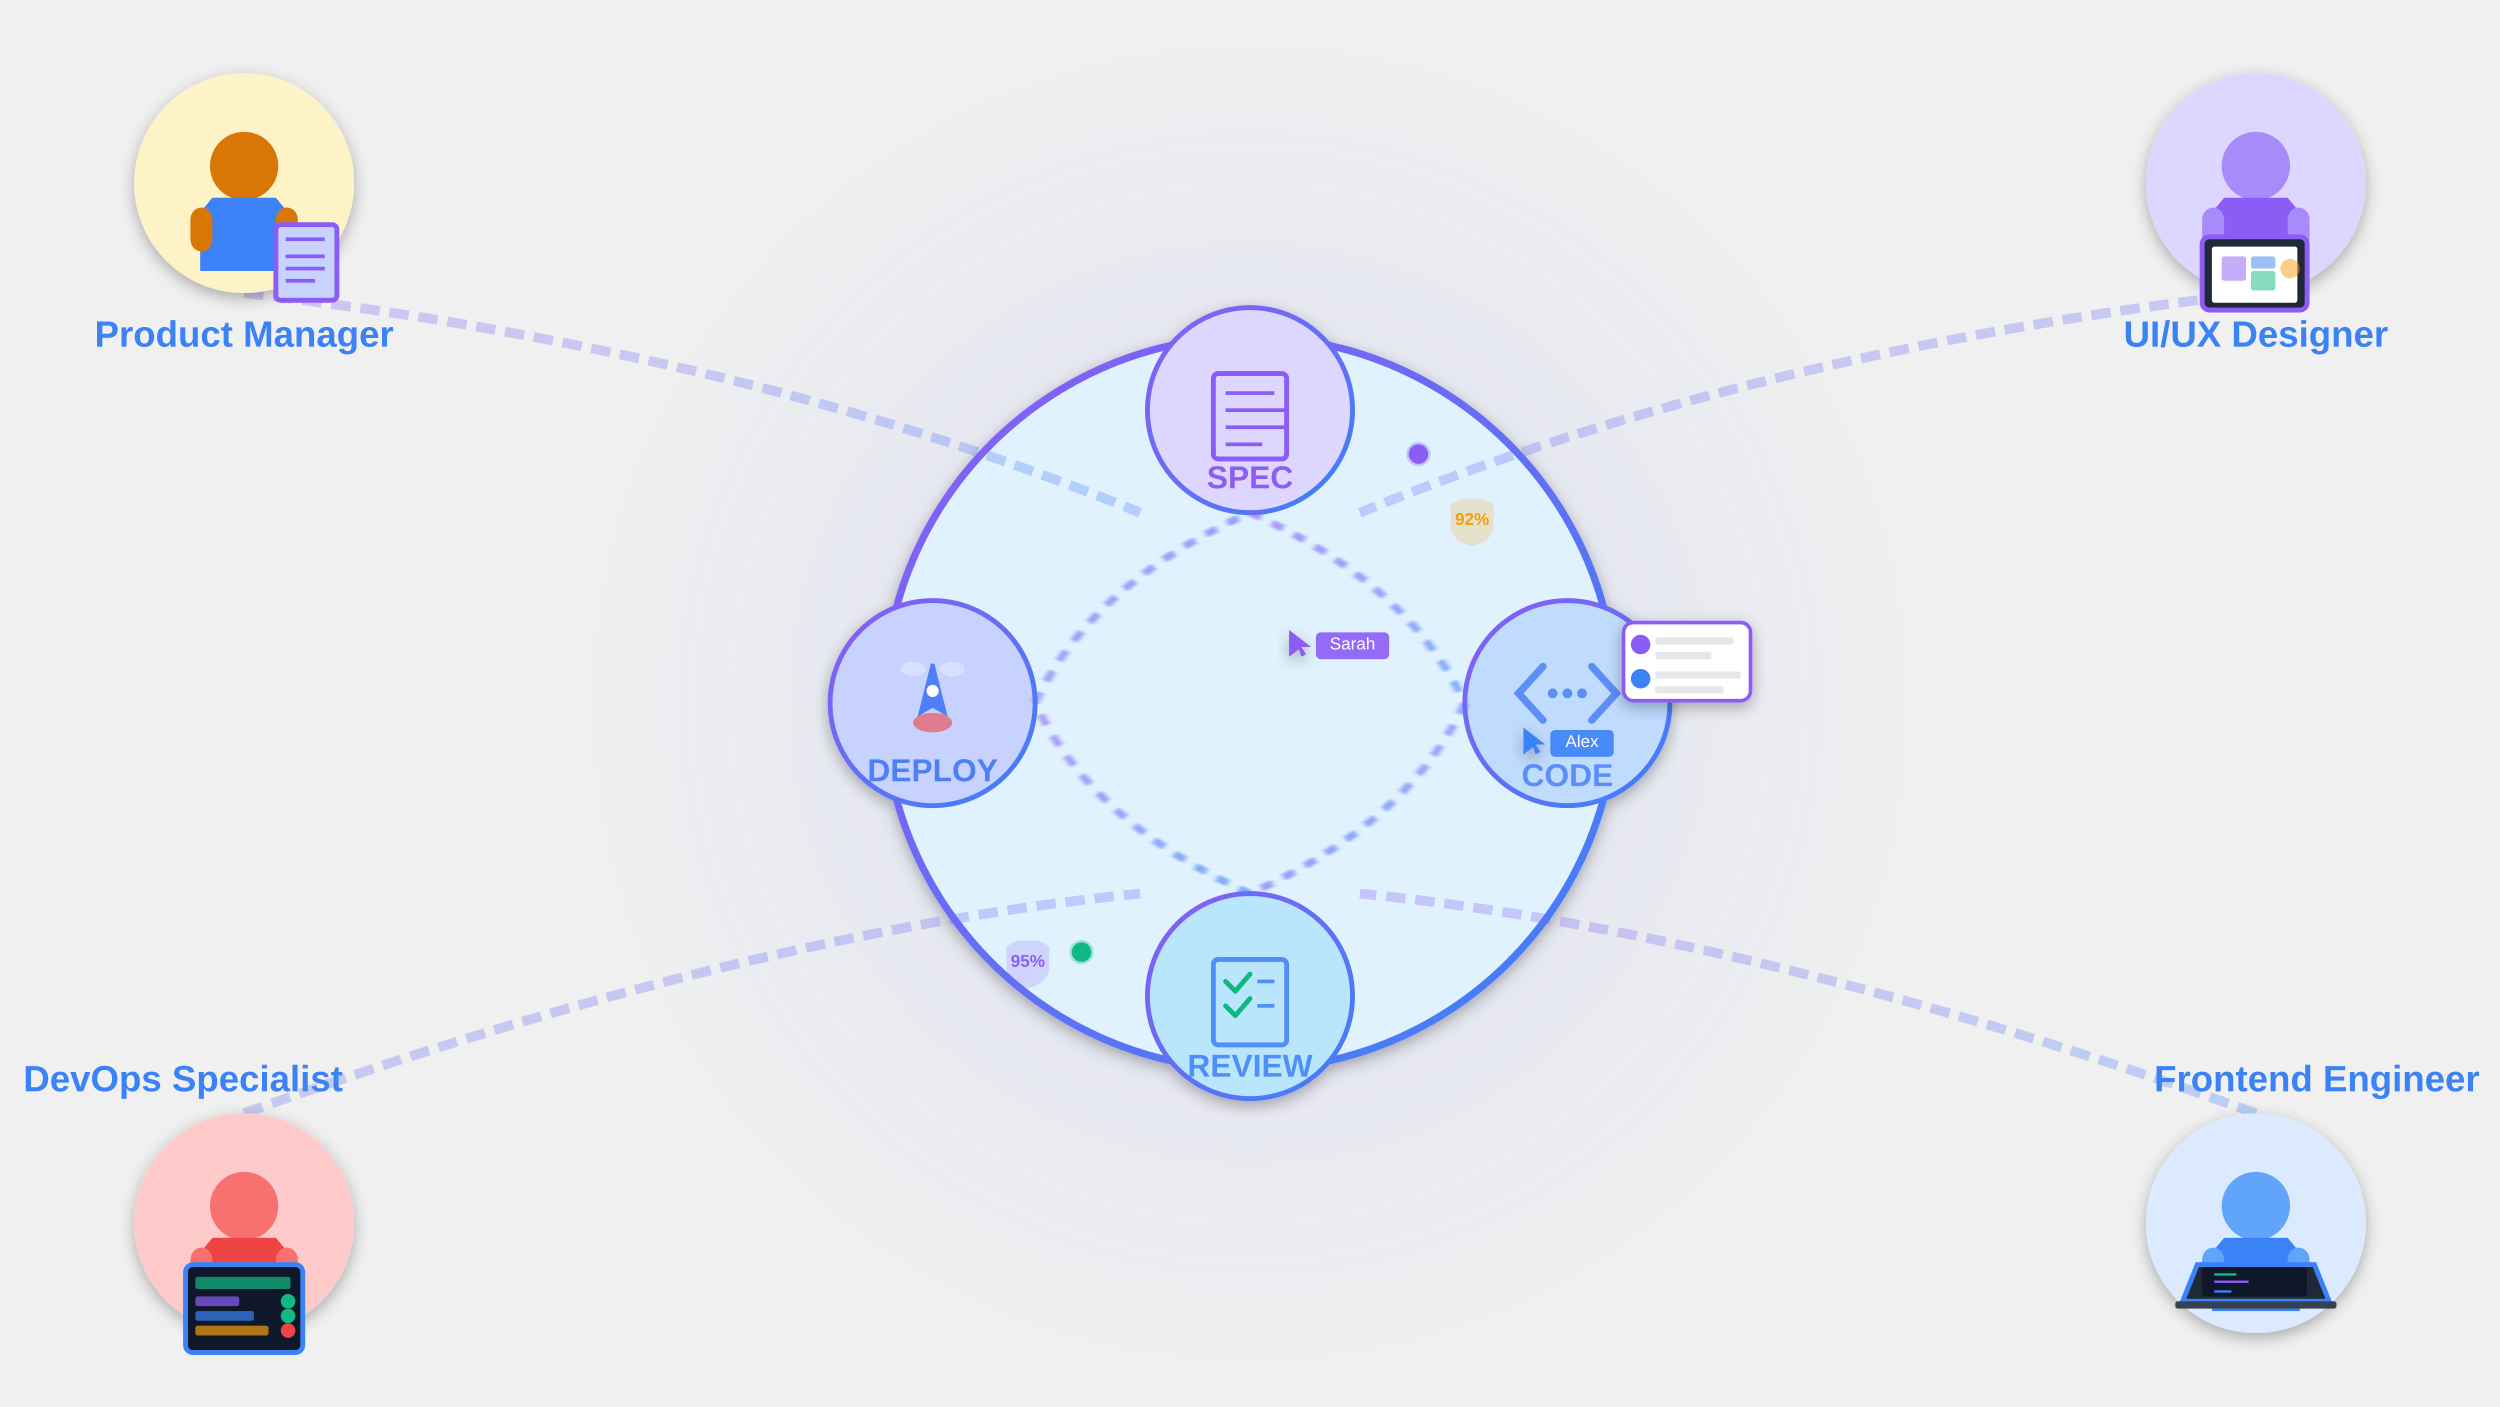
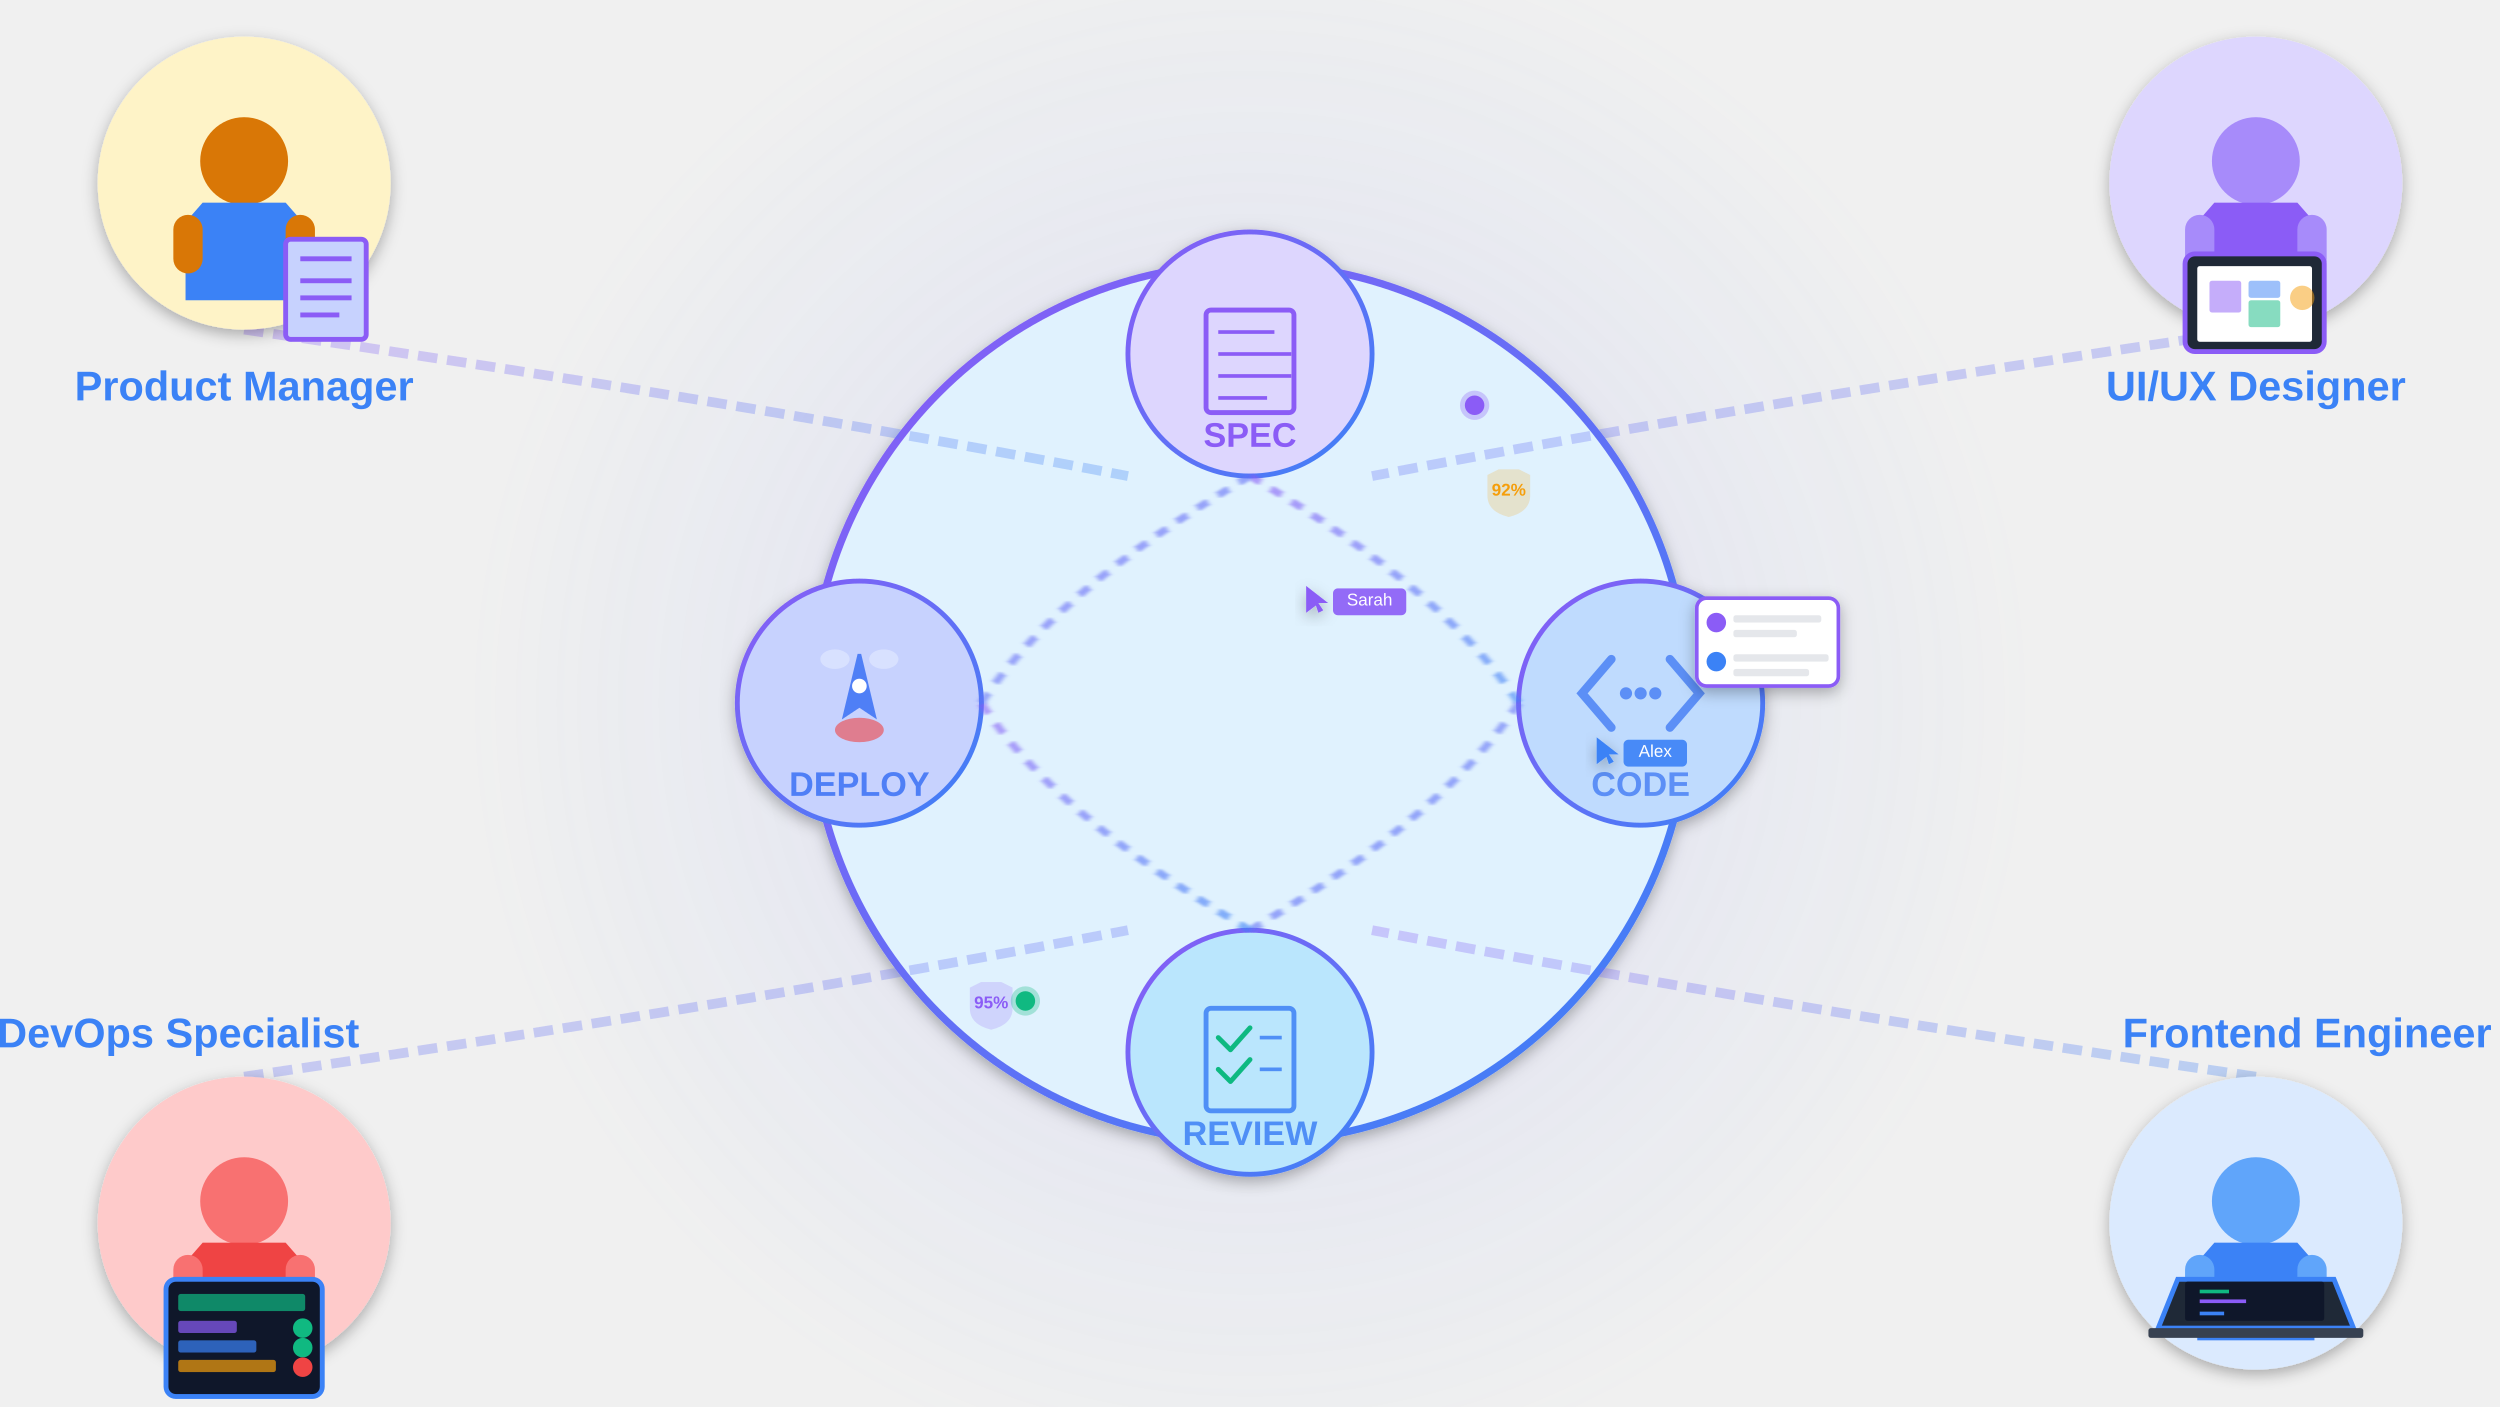
<svg xmlns="http://www.w3.org/2000/svg" viewBox="0 0 1024 576" width="1024" height="576">
  <defs>
    <linearGradient id="primaryGradient" x1="0%" y1="0%" x2="100%" y2="100%">
      <stop offset="0%" style="stop-color:#8b5cf6;stop-opacity:1" />
      <stop offset="100%" style="stop-color:#3b82f6;stop-opacity:1" />
    </linearGradient>
    <linearGradient id="secondaryGradient" x1="0%" y1="0%" x2="100%" y2="100%">
      <stop offset="0%" style="stop-color:#a78bfa;stop-opacity:1" />
      <stop offset="100%" style="stop-color:#60a5fa;stop-opacity:1" />
    </linearGradient>
    <radialGradient id="glowGradient" cx="50%" cy="50%" r="50%">
      <stop offset="0%" style="stop-color:#8b5cf6;stop-opacity:0.3" />
      <stop offset="100%" style="stop-color:#3b82f6;stop-opacity:0" />
    </radialGradient>
    <filter id="softShadow" x="-50%" y="-50%" width="200%" height="200%">
      <feGaussianBlur in="SourceAlpha" stdDeviation="3" />
      <feOffset dx="0" dy="2" result="offsetblur" />
      <feComponentTransfer>
        <feFuncA type="linear" slope="0.3" />
      </feComponentTransfer>
      <feMerge>
        <feMergeNode />
        <feMergeNode in="SourceGraphic" />
      </feMerge>
    </filter>
    <filter id="motionBlur">
      <feGaussianBlur in="SourceGraphic" stdDeviation="1 0" />
    </filter>
  </defs>
-   <circle cx="512" cy="288" r="280" fill="url(#glowGradient)" opacity="0.5" />
+   <circle cx="512" cy="288" r="320" fill="url(#glowGradient)" opacity="0.5" />
  <g id="centralWorkflow" filter="url(#softShadow)">
-     <circle cx="512" cy="288" r="150" fill="#e0f2fe" stroke="url(#primaryGradient)" stroke-width="3" />
+     <circle cx="512" cy="288" r="180" fill="#e0f2fe" stroke="url(#primaryGradient)" stroke-width="3" />
    <g id="workflowStages">
      <g id="specStage">
-         <circle cx="512" cy="168" r="42" fill="#ddd6fe" />
-         <circle cx="512" cy="168" r="42" fill="none" stroke="url(#primaryGradient)" stroke-width="2" />
-         <rect x="497" y="153" width="30" height="35" rx="2" fill="none" stroke="#8b5cf6" stroke-width="2" />
-         <line x1="502" y1="161" x2="522" y2="161" stroke="#8b5cf6" stroke-width="1.5" />
-         <line x1="502" y1="168" x2="527" y2="168" stroke="#8b5cf6" stroke-width="1.5" />
-         <line x1="502" y1="175" x2="527" y2="175" stroke="#8b5cf6" stroke-width="1.5" />
-         <line x1="502" y1="182" x2="517" y2="182" stroke="#8b5cf6" stroke-width="1.5" />
-         <text x="512" y="200" text-anchor="middle" font-family="Arial, sans-serif" font-size="13" font-weight="bold" fill="#8b5cf6">SPEC</text>
+         <circle cx="512" cy="145" r="50" fill="#ddd6fe" />
+         <circle cx="512" cy="145" r="50" fill="none" stroke="url(#primaryGradient)" stroke-width="2" />
+         <rect x="494" y="127" width="36" height="42" rx="2" fill="none" stroke="#8b5cf6" stroke-width="2" />
+         <line x1="499" y1="136" x2="522" y2="136" stroke="#8b5cf6" stroke-width="1.5" />
+         <line x1="499" y1="145" x2="529" y2="145" stroke="#8b5cf6" stroke-width="1.5" />
+         <line x1="499" y1="154" x2="529" y2="154" stroke="#8b5cf6" stroke-width="1.5" />
+         <line x1="499" y1="163" x2="519" y2="163" stroke="#8b5cf6" stroke-width="1.5" />
+         <text x="512" y="183" text-anchor="middle" font-family="Arial, sans-serif" font-size="14" font-weight="bold" fill="#8b5cf6">SPEC</text>
      </g>
      <g id="codeStage">
-         <circle cx="642" cy="288" r="42" fill="#bfdbfe" />
-         <circle cx="642" cy="288" r="42" fill="none" stroke="url(#primaryGradient)" stroke-width="2" />
-         <path d="M 632 273 L 622 284 L 632 295" fill="none" stroke="#5b8ff6" stroke-width="3" stroke-linecap="round" />
-         <path d="M 652 273 L 662 284 L 652 295" fill="none" stroke="#5b8ff6" stroke-width="3" stroke-linecap="round" />
-         <circle cx="636" cy="284" r="2" fill="#5b8ff6" />
-         <circle cx="642" cy="284" r="2" fill="#5b8ff6" />
-         <circle cx="648" cy="284" r="2" fill="#5b8ff6" />
-         <text x="642" y="322" text-anchor="middle" font-family="Arial, sans-serif" font-size="13" font-weight="bold" fill="#5b8ff6">CODE</text>
+         <circle cx="672" cy="288" r="50" fill="#bfdbfe" />
+         <circle cx="672" cy="288" r="50" fill="none" stroke="url(#primaryGradient)" stroke-width="2" />
+         <path d="M 660 270 L 648 284 L 660 298" fill="none" stroke="#5b8ff6" stroke-width="3.5" stroke-linecap="round" />
+         <path d="M 684 270 L 696 284 L 684 298" fill="none" stroke="#5b8ff6" stroke-width="3.5" stroke-linecap="round" />
+         <circle cx="666" cy="284" r="2.5" fill="#5b8ff6" />
+         <circle cx="672" cy="284" r="2.5" fill="#5b8ff6" />
+         <circle cx="678" cy="284" r="2.5" fill="#5b8ff6" />
+         <text x="672" y="326" text-anchor="middle" font-family="Arial, sans-serif" font-size="14" font-weight="bold" fill="#5b8ff6">CODE</text>
      </g>
      <g id="reviewStage">
-         <circle cx="512" cy="408" r="42" fill="#bae6fd" />
-         <circle cx="512" cy="408" r="42" fill="none" stroke="url(#primaryGradient)" stroke-width="2" />
-         <rect x="497" y="393" width="30" height="35" rx="2" fill="none" stroke="#4f8ff6" stroke-width="2" />
-         <polyline points="502,402 506,406 512,399" fill="none" stroke="#10b981" stroke-width="2" stroke-linecap="round" stroke-linejoin="round" />
-         <polyline points="502,412 506,416 512,409" fill="none" stroke="#10b981" stroke-width="2" stroke-linecap="round" stroke-linejoin="round" />
-         <line x1="515" y1="402" x2="522" y2="402" stroke="#4f8ff6" stroke-width="1.5" />
-         <line x1="515" y1="412" x2="522" y2="412" stroke="#4f8ff6" stroke-width="1.5" />
-         <text x="512" y="441" text-anchor="middle" font-family="Arial, sans-serif" font-size="13" font-weight="bold" fill="#4f8ff6">REVIEW</text>
+         <circle cx="512" cy="431" r="50" fill="#bae6fd" />
+         <circle cx="512" cy="431" r="50" fill="none" stroke="url(#primaryGradient)" stroke-width="2" />
+         <rect x="494" y="413" width="36" height="42" rx="2" fill="none" stroke="#4f8ff6" stroke-width="2" />
+         <polyline points="499,425 504,430 512,421" fill="none" stroke="#10b981" stroke-width="2" stroke-linecap="round" stroke-linejoin="round" />
+         <polyline points="499,438 504,443 512,434" fill="none" stroke="#10b981" stroke-width="2" stroke-linecap="round" stroke-linejoin="round" />
+         <line x1="516" y1="425" x2="525" y2="425" stroke="#4f8ff6" stroke-width="1.5" />
+         <line x1="516" y1="438" x2="525" y2="438" stroke="#4f8ff6" stroke-width="1.5" />
+         <text x="512" y="469" text-anchor="middle" font-family="Arial, sans-serif" font-size="14" font-weight="bold" fill="#4f8ff6">REVIEW</text>
      </g>
      <g id="deployStage">
-         <circle cx="382" cy="288" r="42" fill="#c7d2fe" />
-         <circle cx="382" cy="288" r="42" fill="none" stroke="url(#primaryGradient)" stroke-width="2" />
-         <path d="M 382 272 L 377 292 L 382 289 L 387 292 Z" fill="#4f7ff6" stroke="#4f7ff6" stroke-width="1.5" />
-         <ellipse cx="382" cy="296" rx="8" ry="4" fill="#ef4444" opacity="0.6" />
-         <circle cx="382" cy="283" r="2.5" fill="#ffffff" />
-         <ellipse cx="390" cy="274" rx="5" ry="3" fill="#e0e7ff" opacity="0.7" />
-         <ellipse cx="374" cy="274" rx="5" ry="3" fill="#e0e7ff" opacity="0.7" />
-         <text x="382" y="320" text-anchor="middle" font-family="Arial, sans-serif" font-size="13" font-weight="bold" fill="#4f7ff6">DEPLOY</text>
+         <circle cx="352" cy="288" r="50" fill="#c7d2fe" />
+         <circle cx="352" cy="288" r="50" fill="none" stroke="url(#primaryGradient)" stroke-width="2" />
+         <path d="M 352 268 L 346 293 L 352 289 L 358 293 Z" fill="#4f7ff6" stroke="#4f7ff6" stroke-width="1.5" />
+         <ellipse cx="352" cy="299" rx="10" ry="5" fill="#ef4444" opacity="0.6" />
+         <circle cx="352" cy="281" r="3" fill="#ffffff" />
+         <ellipse cx="362" cy="270" rx="6" ry="4" fill="#e0e7ff" opacity="0.7" />
+         <ellipse cx="342" cy="270" rx="6" ry="4" fill="#e0e7ff" opacity="0.7" />
+         <text x="352" y="326" text-anchor="middle" font-family="Arial, sans-serif" font-size="14" font-weight="bold" fill="#4f7ff6">DEPLOY</text>
      </g>
    </g>
    <g id="flowLines" opacity="0.6">
-       <path d="M 512 210 Q 577 239 600 288" fill="none" stroke="url(#primaryGradient)" stroke-width="3" stroke-dasharray="5,5" filter="url(#motionBlur)">
-         <animate attributeName="stroke-dashoffset" from="0" to="10" dur="1s" repeatCount="indefinite" />
-       </path>
-       <path d="M 600 288 Q 577 337 512 366" fill="none" stroke="url(#primaryGradient)" stroke-width="3" stroke-dasharray="5,5" filter="url(#motionBlur)">
-         <animate attributeName="stroke-dashoffset" from="0" to="10" dur="1s" repeatCount="indefinite" />
-       </path>
-       <path d="M 512 366 Q 447 337 424 288" fill="none" stroke="url(#primaryGradient)" stroke-width="3" stroke-dasharray="5,5" filter="url(#motionBlur)">
-         <animate attributeName="stroke-dashoffset" from="0" to="10" dur="1s" repeatCount="indefinite" />
-       </path>
-       <path d="M 424 288 Q 447 239 512 210" fill="none" stroke="url(#primaryGradient)" stroke-width="3" stroke-dasharray="5,5" filter="url(#motionBlur)">
+       <path d="M 512 195 Q 592 242 622 288" fill="none" stroke="url(#primaryGradient)" stroke-width="3" stroke-dasharray="5,5" filter="url(#motionBlur)">
+         <animate attributeName="stroke-dashoffset" from="0" to="10" dur="1s" repeatCount="indefinite" />
+       </path>
+       <path d="M 622 288 Q 592 334 512 381" fill="none" stroke="url(#primaryGradient)" stroke-width="3" stroke-dasharray="5,5" filter="url(#motionBlur)">
+         <animate attributeName="stroke-dashoffset" from="0" to="10" dur="1s" repeatCount="indefinite" />
+       </path>
+       <path d="M 512 381 Q 432 334 402 288" fill="none" stroke="url(#primaryGradient)" stroke-width="3" stroke-dasharray="5,5" filter="url(#motionBlur)">
+         <animate attributeName="stroke-dashoffset" from="0" to="10" dur="1s" repeatCount="indefinite" />
+       </path>
+       <path d="M 402 288 Q 432 242 512 195" fill="none" stroke="url(#primaryGradient)" stroke-width="3" stroke-dasharray="5,5" filter="url(#motionBlur)">
        <animate attributeName="stroke-dashoffset" from="0" to="10" dur="1s" repeatCount="indefinite" />
      </path>
    </g>
  </g>
  <g id="qualityGates">
-     <g transform="translate(595, 207)">
+     <g transform="translate(610, 195)">
      <path d="M 0 0 L 4 -2 L 12 -2 L 16 0 L 16 8 Q 16 14 8 16 Q 0 14 0 8 Z" fill="#f59e0b" opacity="0.2" stroke="#f59e0b" stroke-width="1.5" />
      <text x="8" y="8" text-anchor="middle" font-family="Arial, sans-serif" font-size="7" font-weight="bold" fill="#f59e0b">92%</text>
    </g>
-     <g transform="translate(413, 388)">
+     <g transform="translate(398, 405)">
      <path d="M 0 0 L 4 -2 L 12 -2 L 16 0 L 16 8 Q 16 14 8 16 Q 0 14 0 8 Z" fill="#8b5cf6" opacity="0.2" stroke="#8b5cf6" stroke-width="1.5" />
      <text x="8" y="8" text-anchor="middle" font-family="Arial, sans-serif" font-size="7" font-weight="bold" fill="#8b5cf6">95%</text>
    </g>
  </g>
  <g id="integrationLines" opacity="0.3">
-     <path d="M 100 120 Q 306 144 467 210" fill="none" stroke="url(#primaryGradient)" stroke-width="4" stroke-dasharray="8,4" />
-     <path d="M 924 120 Q 718 144 557 210" fill="none" stroke="url(#primaryGradient)" stroke-width="4" stroke-dasharray="8,4" />
-     <path d="M 924 456 Q 718 382 557 366" fill="none" stroke="url(#primaryGradient)" stroke-width="4" stroke-dasharray="8,4" />
-     <path d="M 100 456 Q 306 382 467 366" fill="none" stroke="url(#primaryGradient)" stroke-width="4" stroke-dasharray="8,4" />
+     <path d="M 100 135 Q 306 165 462 195" fill="none" stroke="url(#primaryGradient)" stroke-width="4" stroke-dasharray="8,4" />
+     <path d="M 924 135 Q 718 165 562 195" fill="none" stroke="url(#primaryGradient)" stroke-width="4" stroke-dasharray="8,4" />
+     <path d="M 924 441 Q 718 411 562 381" fill="none" stroke="url(#primaryGradient)" stroke-width="4" stroke-dasharray="8,4" />
+     <path d="M 100 441 Q 306 411 462 381" fill="none" stroke="url(#primaryGradient)" stroke-width="4" stroke-dasharray="8,4" />
  </g>
  <g id="productManager" transform="translate(100, 75)">
-     <circle cx="0" cy="0" r="45" fill="#fef3c7" filter="url(#softShadow)" />
-     <circle cx="0" cy="-7" r="14" fill="#d97706" />
-     <path d="M -18 12 L -13 6 L 13 6 L 18 12 L 18 36 L -18 36 Z" fill="#3b82f6" />
-     <rect x="-22" y="10" width="9" height="18" rx="5" fill="#d97706" />
-     <rect x="13" y="10" width="9" height="18" rx="5" fill="#d97706" />
-     <rect x="13" y="17" width="25" height="31" rx="2" fill="#c7d2fe" stroke="#8b5cf6" stroke-width="2" />
-     <line x1="17" y1="23" x2="33" y2="23" stroke="#8b5cf6" stroke-width="1.5" />
-     <line x1="17" y1="30" x2="33" y2="30" stroke="#8b5cf6" stroke-width="1.5" />
-     <line x1="17" y1="35" x2="33" y2="35" stroke="#8b5cf6" stroke-width="1.5" />
-     <line x1="17" y1="40" x2="29" y2="40" stroke="#8b5cf6" stroke-width="1.5" />
-     <text x="0" y="67" text-anchor="middle" font-family="Arial, sans-serif" font-size="15" font-weight="700" fill="#3b82f6">Product Manager</text>
+     <circle cx="0" cy="0" r="60" fill="#fef3c7" filter="url(#softShadow)" />
+     <circle cx="0" cy="-9" r="18" fill="#d97706" />
+     <path d="M -24 16 L -17 8 L 17 8 L 24 16 L 24 48 L -24 48 Z" fill="#3b82f6" />
+     <rect x="-29" y="13" width="12" height="24" rx="6" fill="#d97706" />
+     <rect x="17" y="13" width="12" height="24" rx="6" fill="#d97706" />
+     <rect x="17" y="23" width="33" height="41" rx="2" fill="#c7d2fe" stroke="#8b5cf6" stroke-width="2" />
+     <line x1="23" y1="31" x2="44" y2="31" stroke="#8b5cf6" stroke-width="2" />
+     <line x1="23" y1="40" x2="44" y2="40" stroke="#8b5cf6" stroke-width="2" />
+     <line x1="23" y1="47" x2="44" y2="47" stroke="#8b5cf6" stroke-width="2" />
+     <line x1="23" y1="54" x2="39" y2="54" stroke="#8b5cf6" stroke-width="2" />
+     <text x="0" y="89" text-anchor="middle" font-family="Arial, sans-serif" font-size="17" font-weight="700" fill="#3b82f6">Product Manager</text>
  </g>
  <g id="uiDesigner" transform="translate(924, 75)">
-     <circle cx="0" cy="0" r="45" fill="#ddd6fe" filter="url(#softShadow)" />
-     <circle cx="0" cy="-7" r="14" fill="#a78bfa" />
-     <path d="M -18 12 L -13 6 L 13 6 L 18 12 L 18 36 L -18 36 Z" fill="#8b5cf6" />
-     <rect x="-22" y="10" width="9" height="18" rx="5" fill="#a78bfa" />
-     <rect x="13" y="10" width="9" height="18" rx="5" fill="#a78bfa" />
-     <rect x="-22" y="22" width="43" height="30" rx="3" fill="#1f2937" stroke="#8b5cf6" stroke-width="2" />
-     <rect x="-18" y="26" width="35" height="23" rx="1" fill="#ffffff" />
-     <rect x="-14" y="30" width="10" height="10" rx="1" fill="#8b5cf6" opacity="0.5" />
-     <rect x="-2" y="30" width="10" height="5" rx="1" fill="#3b82f6" opacity="0.5" />
-     <rect x="-2" y="36" width="10" height="8" rx="1" fill="#10b981" opacity="0.5" />
-     <circle cx="14" cy="35" r="4" fill="#f59e0b" opacity="0.5" />
-     <text x="0" y="67" text-anchor="middle" font-family="Arial, sans-serif" font-size="15" font-weight="700" fill="#3b82f6">UI/UX Designer</text>
+     <circle cx="0" cy="0" r="60" fill="#ddd6fe" filter="url(#softShadow)" />
+     <circle cx="0" cy="-9" r="18" fill="#a78bfa" />
+     <path d="M -24 16 L -17 8 L 17 8 L 24 16 L 24 48 L -24 48 Z" fill="#8b5cf6" />
+     <rect x="-29" y="13" width="12" height="24" rx="6" fill="#a78bfa" />
+     <rect x="17" y="13" width="12" height="24" rx="6" fill="#a78bfa" />
+     <rect x="-29" y="29" width="57" height="40" rx="4" fill="#1f2937" stroke="#8b5cf6" stroke-width="2" />
+     <rect x="-24" y="34" width="47" height="31" rx="1" fill="#ffffff" />
+     <rect x="-19" y="40" width="13" height="13" rx="1" fill="#8b5cf6" opacity="0.5" />
+     <rect x="-3" y="40" width="13" height="7" rx="1" fill="#3b82f6" opacity="0.5" />
+     <rect x="-3" y="48" width="13" height="11" rx="1" fill="#10b981" opacity="0.5" />
+     <circle cx="19" cy="47" r="5" fill="#f59e0b" opacity="0.5" />
+     <text x="0" y="89" text-anchor="middle" font-family="Arial, sans-serif" font-size="17" font-weight="700" fill="#3b82f6">UI/UX Designer</text>
  </g>
  <g id="frontendEngineer" transform="translate(924, 501)">
-     <circle cx="0" cy="0" r="45" fill="#dbeafe" filter="url(#softShadow)" />
-     <circle cx="0" cy="-7" r="14" fill="#60a5fa" />
-     <path d="M -18 12 L -13 6 L 13 6 L 18 12 L 18 36 L -18 36 Z" fill="#3b82f6" />
-     <rect x="-22" y="10" width="9" height="18" rx="5" fill="#60a5fa" />
-     <rect x="13" y="10" width="9" height="18" rx="5" fill="#60a5fa" />
-     <path d="M -30 32 L -24 17 L 24 17 L 30 32 Z" fill="#1f2937" stroke="#3b82f6" stroke-width="2" />
-     <rect x="-22" y="18" width="43" height="12" rx="1" fill="#0f172a" />
-     <line x1="-17" y1="21" x2="-8" y2="21" stroke="#10b981" stroke-width="1" />
-     <line x1="-17" y1="24" x2="-3" y2="24" stroke="#8b5cf6" stroke-width="1" />
-     <line x1="-17" y1="28" x2="-10" y2="28" stroke="#3b82f6" stroke-width="1" />
-     <rect x="-33" y="32" width="66" height="3" rx="1" fill="#374151" />
-     <text x="25" y="-54" text-anchor="middle" font-family="Arial, sans-serif" font-size="15" font-weight="700" fill="#3b82f6">Frontend Engineer</text>
+     <circle cx="0" cy="0" r="60" fill="#dbeafe" filter="url(#softShadow)" />
+     <circle cx="0" cy="-9" r="18" fill="#60a5fa" />
+     <path d="M -24 16 L -17 8 L 17 8 L 24 16 L 24 48 L -24 48 Z" fill="#3b82f6" />
+     <rect x="-29" y="13" width="12" height="24" rx="6" fill="#60a5fa" />
+     <rect x="17" y="13" width="12" height="24" rx="6" fill="#60a5fa" />
+     <path d="M -40 43 L -32 23 L 32 23 L 40 43 Z" fill="#1f2937" stroke="#3b82f6" stroke-width="2" />
+     <rect x="-29" y="24" width="57" height="16" rx="1" fill="#0f172a" />
+     <line x1="-23" y1="28" x2="-11" y2="28" stroke="#10b981" stroke-width="1.5" />
+     <line x1="-23" y1="32" x2="-4" y2="32" stroke="#8b5cf6" stroke-width="1.5" />
+     <line x1="-23" y1="37" x2="-13" y2="37" stroke="#3b82f6" stroke-width="1.5" />
+     <rect x="-44" y="43" width="88" height="4" rx="1" fill="#374151" />
+     <text x="21" y="-72" text-anchor="middle" font-family="Arial, sans-serif" font-size="17" font-weight="700" fill="#3b82f6">Frontend Engineer</text>
  </g>
  <g id="devopsSpecialist" transform="translate(100, 501)">
-     <circle cx="0" cy="0" r="45" fill="#fecaca" filter="url(#softShadow)" />
-     <circle cx="0" cy="-7" r="14" fill="#f87171" />
-     <path d="M -18 12 L -13 6 L 13 6 L 18 12 L 18 36 L -18 36 Z" fill="#ef4444" />
-     <rect x="-22" y="10" width="9" height="18" rx="5" fill="#f87171" />
-     <rect x="13" y="10" width="9" height="18" rx="5" fill="#f87171" />
-     <rect x="-24" y="17" width="48" height="36" rx="3" fill="#0f172a" stroke="#3b82f6" stroke-width="2" />
-     <rect x="-20" y="22" width="39" height="5" rx="1" fill="#10b981" opacity="0.7" />
-     <rect x="-20" y="30" width="18" height="4" rx="1" fill="#8b5cf6" opacity="0.7" />
-     <rect x="-20" y="36" width="24" height="4" rx="1" fill="#3b82f6" opacity="0.7" />
-     <rect x="-20" y="42" width="30" height="4" rx="1" fill="#f59e0b" opacity="0.7" />
-     <circle cx="18" cy="32" r="3" fill="#10b981" />
-     <circle cx="18" cy="38" r="3" fill="#10b981" />
-     <circle cx="18" cy="44" r="3" fill="#ef4444" />
-     <text x="-25" y="-54" text-anchor="middle" font-family="Arial, sans-serif" font-size="15" font-weight="700" fill="#3b82f6">DevOps Specialist</text>
+     <circle cx="0" cy="0" r="60" fill="#fecaca" filter="url(#softShadow)" />
+     <circle cx="0" cy="-9" r="18" fill="#f87171" />
+     <path d="M -24 16 L -17 8 L 17 8 L 24 16 L 24 48 L -24 48 Z" fill="#ef4444" />
+     <rect x="-29" y="13" width="12" height="24" rx="6" fill="#f87171" />
+     <rect x="17" y="13" width="12" height="24" rx="6" fill="#f87171" />
+     <rect x="-32" y="23" width="64" height="48" rx="4" fill="#0f172a" stroke="#3b82f6" stroke-width="2" />
+     <rect x="-27" y="29" width="52" height="7" rx="1" fill="#10b981" opacity="0.7" />
+     <rect x="-27" y="40" width="24" height="5" rx="1" fill="#8b5cf6" opacity="0.7" />
+     <rect x="-27" y="48" width="32" height="5" rx="1" fill="#3b82f6" opacity="0.7" />
+     <rect x="-27" y="56" width="40" height="5" rx="1" fill="#f59e0b" opacity="0.7" />
+     <circle cx="24" cy="43" r="4" fill="#10b981" />
+     <circle cx="24" cy="51" r="4" fill="#10b981" />
+     <circle cx="24" cy="59" r="4" fill="#ef4444" />
+     <text x="-27" y="-72" text-anchor="middle" font-family="Arial, sans-serif" font-size="17" font-weight="700" fill="#3b82f6">DevOps Specialist</text>
  </g>
  <g id="sharedCursors">
-     <g transform="translate(528, 258)">
+     <g transform="translate(535, 240)">
      <path d="M 0 0 L 0 11 L 4 8 L 5 11 L 7 10 L 5 7 L 9 7 Z" fill="#8b5cf6" filter="url(#softShadow)" />
      <rect x="11" y="1" width="30" height="11" rx="2" fill="#8b5cf6" opacity="0.9" />
      <text x="26" y="8" text-anchor="middle" font-family="Arial, sans-serif" font-size="7" fill="#ffffff">Sarah</text>
    </g>
-     <g transform="translate(624, 298)">
+     <g transform="translate(654, 302)">
      <path d="M 0 0 L 0 11 L 4 8 L 5 11 L 7 10 L 5 7 L 9 7 Z" fill="#3b82f6" filter="url(#softShadow)" />
      <rect x="11" y="1" width="26" height="11" rx="2" fill="#3b82f6" opacity="0.9" />
      <text x="24" y="8" text-anchor="middle" font-family="Arial, sans-serif" font-size="7" fill="#ffffff">Alex</text>
    </g>
  </g>
  <g id="commentThreads">
-     <g transform="translate(665, 255)">
-       <rect x="0" y="0" width="52" height="32" rx="4" fill="#ffffff" stroke="#8b5cf6" stroke-width="1.5" filter="url(#softShadow)" />
-       <circle cx="7" cy="9" r="4" fill="#8b5cf6" />
-       <rect x="13" y="6" width="32" height="3" rx="1" fill="#e5e7eb" />
-       <rect x="13" y="12" width="23" height="3" rx="1" fill="#e5e7eb" />
-       <circle cx="7" cy="23" r="4" fill="#3b82f6" />
-       <rect x="13" y="20" width="35" height="3" rx="1" fill="#e5e7eb" />
-       <rect x="13" y="26" width="28" height="3" rx="1" fill="#e5e7eb" />
+     <g transform="translate(695, 245)">
+       <rect x="0" y="0" width="58" height="36" rx="4" fill="#ffffff" stroke="#8b5cf6" stroke-width="1.5" filter="url(#softShadow)" />
+       <circle cx="8" cy="10" r="4" fill="#8b5cf6" />
+       <rect x="15" y="7" width="36" height="3" rx="1" fill="#e5e7eb" />
+       <rect x="15" y="13" width="26" height="3" rx="1" fill="#e5e7eb" />
+       <circle cx="8" cy="26" r="4" fill="#3b82f6" />
+       <rect x="15" y="23" width="39" height="3" rx="1" fill="#e5e7eb" />
+       <rect x="15" y="29" width="31" height="3" rx="1" fill="#e5e7eb" />
    </g>
  </g>
  <g id="editIndicators">
-     <g transform="translate(443, 390)">
-       <circle cx="0" cy="0" r="5" fill="#10b981" opacity="0.3">
-         <animate attributeName="r" values="5;9;5" dur="2s" repeatCount="indefinite" />
+     <g transform="translate(420, 410)">
+       <circle cx="0" cy="0" r="6" fill="#10b981" opacity="0.3">
+         <animate attributeName="r" values="6;10;6" dur="2s" repeatCount="indefinite" />
        <animate attributeName="opacity" values="0.3;0;0.3" dur="2s" repeatCount="indefinite" />
      </circle>
      <circle cx="0" cy="0" r="4" fill="#10b981" />
    </g>
-     <g transform="translate(581, 186)">
-       <circle cx="0" cy="0" r="5" fill="#8b5cf6" opacity="0.3">
-         <animate attributeName="r" values="5;9;5" dur="2s" repeatCount="indefinite" />
+     <g transform="translate(604, 166)">
+       <circle cx="0" cy="0" r="6" fill="#8b5cf6" opacity="0.3">
+         <animate attributeName="r" values="6;10;6" dur="2s" repeatCount="indefinite" />
        <animate attributeName="opacity" values="0.3;0;0.3" dur="2s" repeatCount="indefinite" />
      </circle>
      <circle cx="0" cy="0" r="4" fill="#8b5cf6" />
    </g>
  </g>
</svg>
